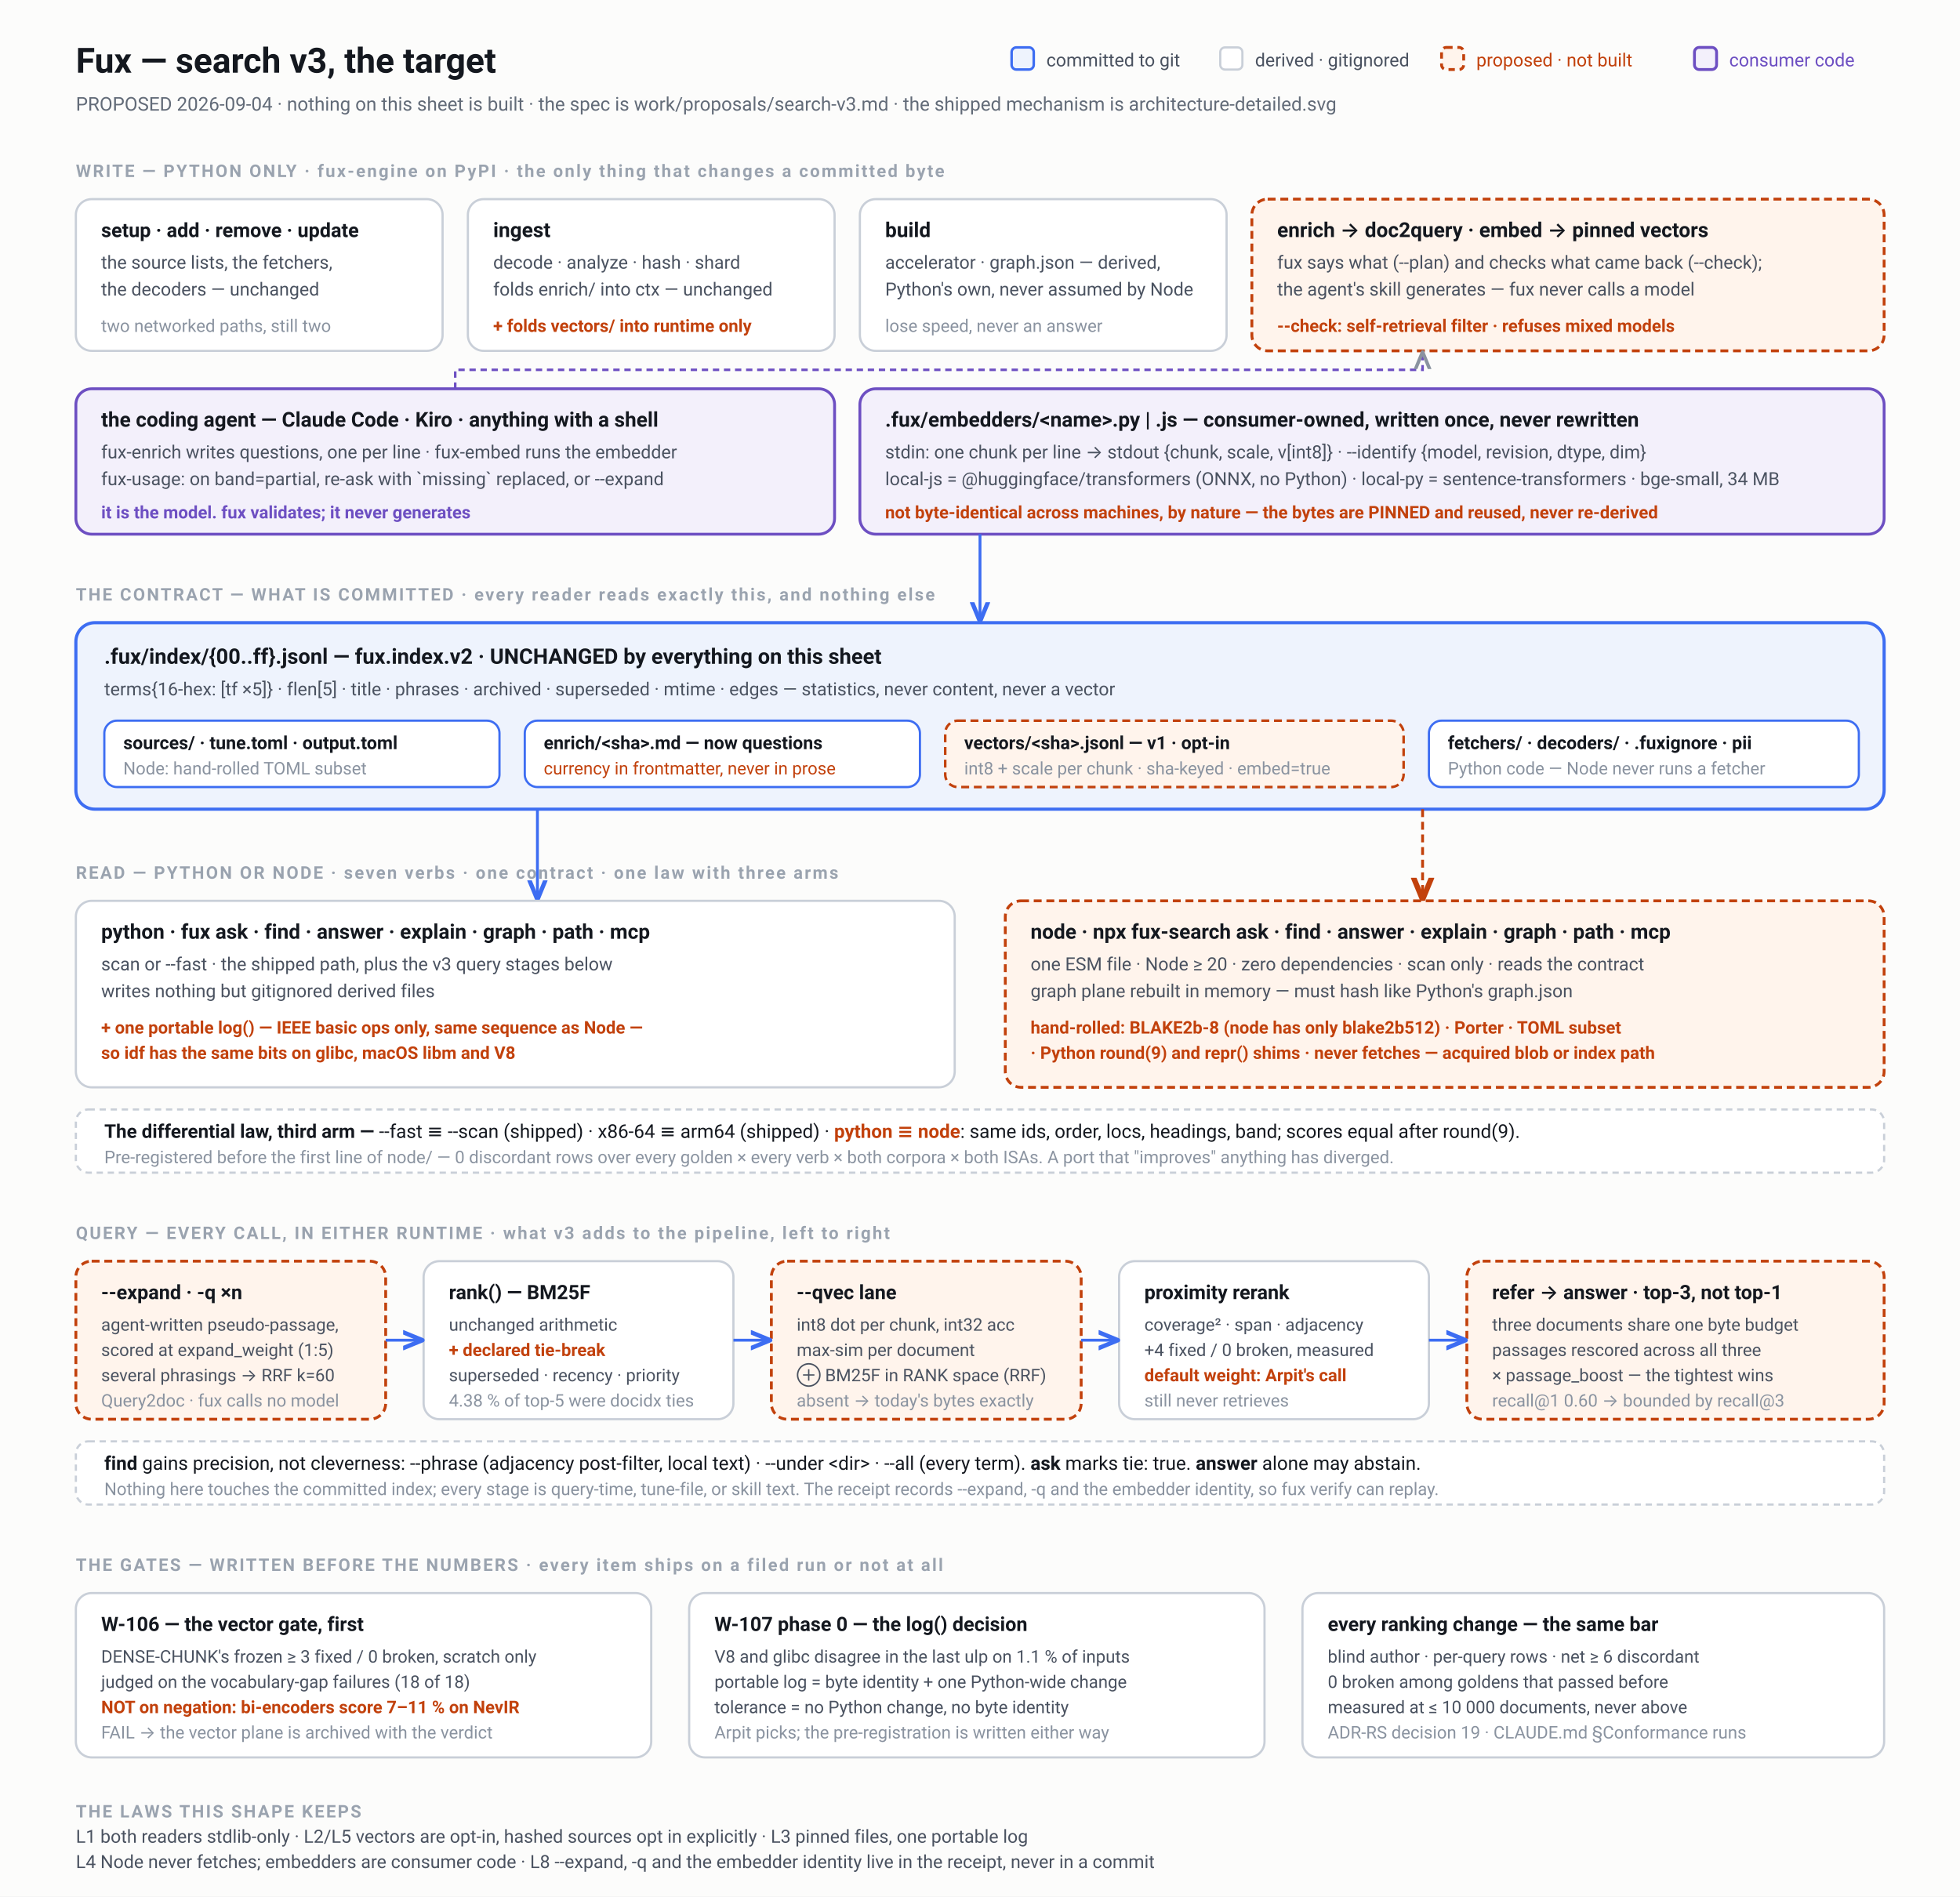
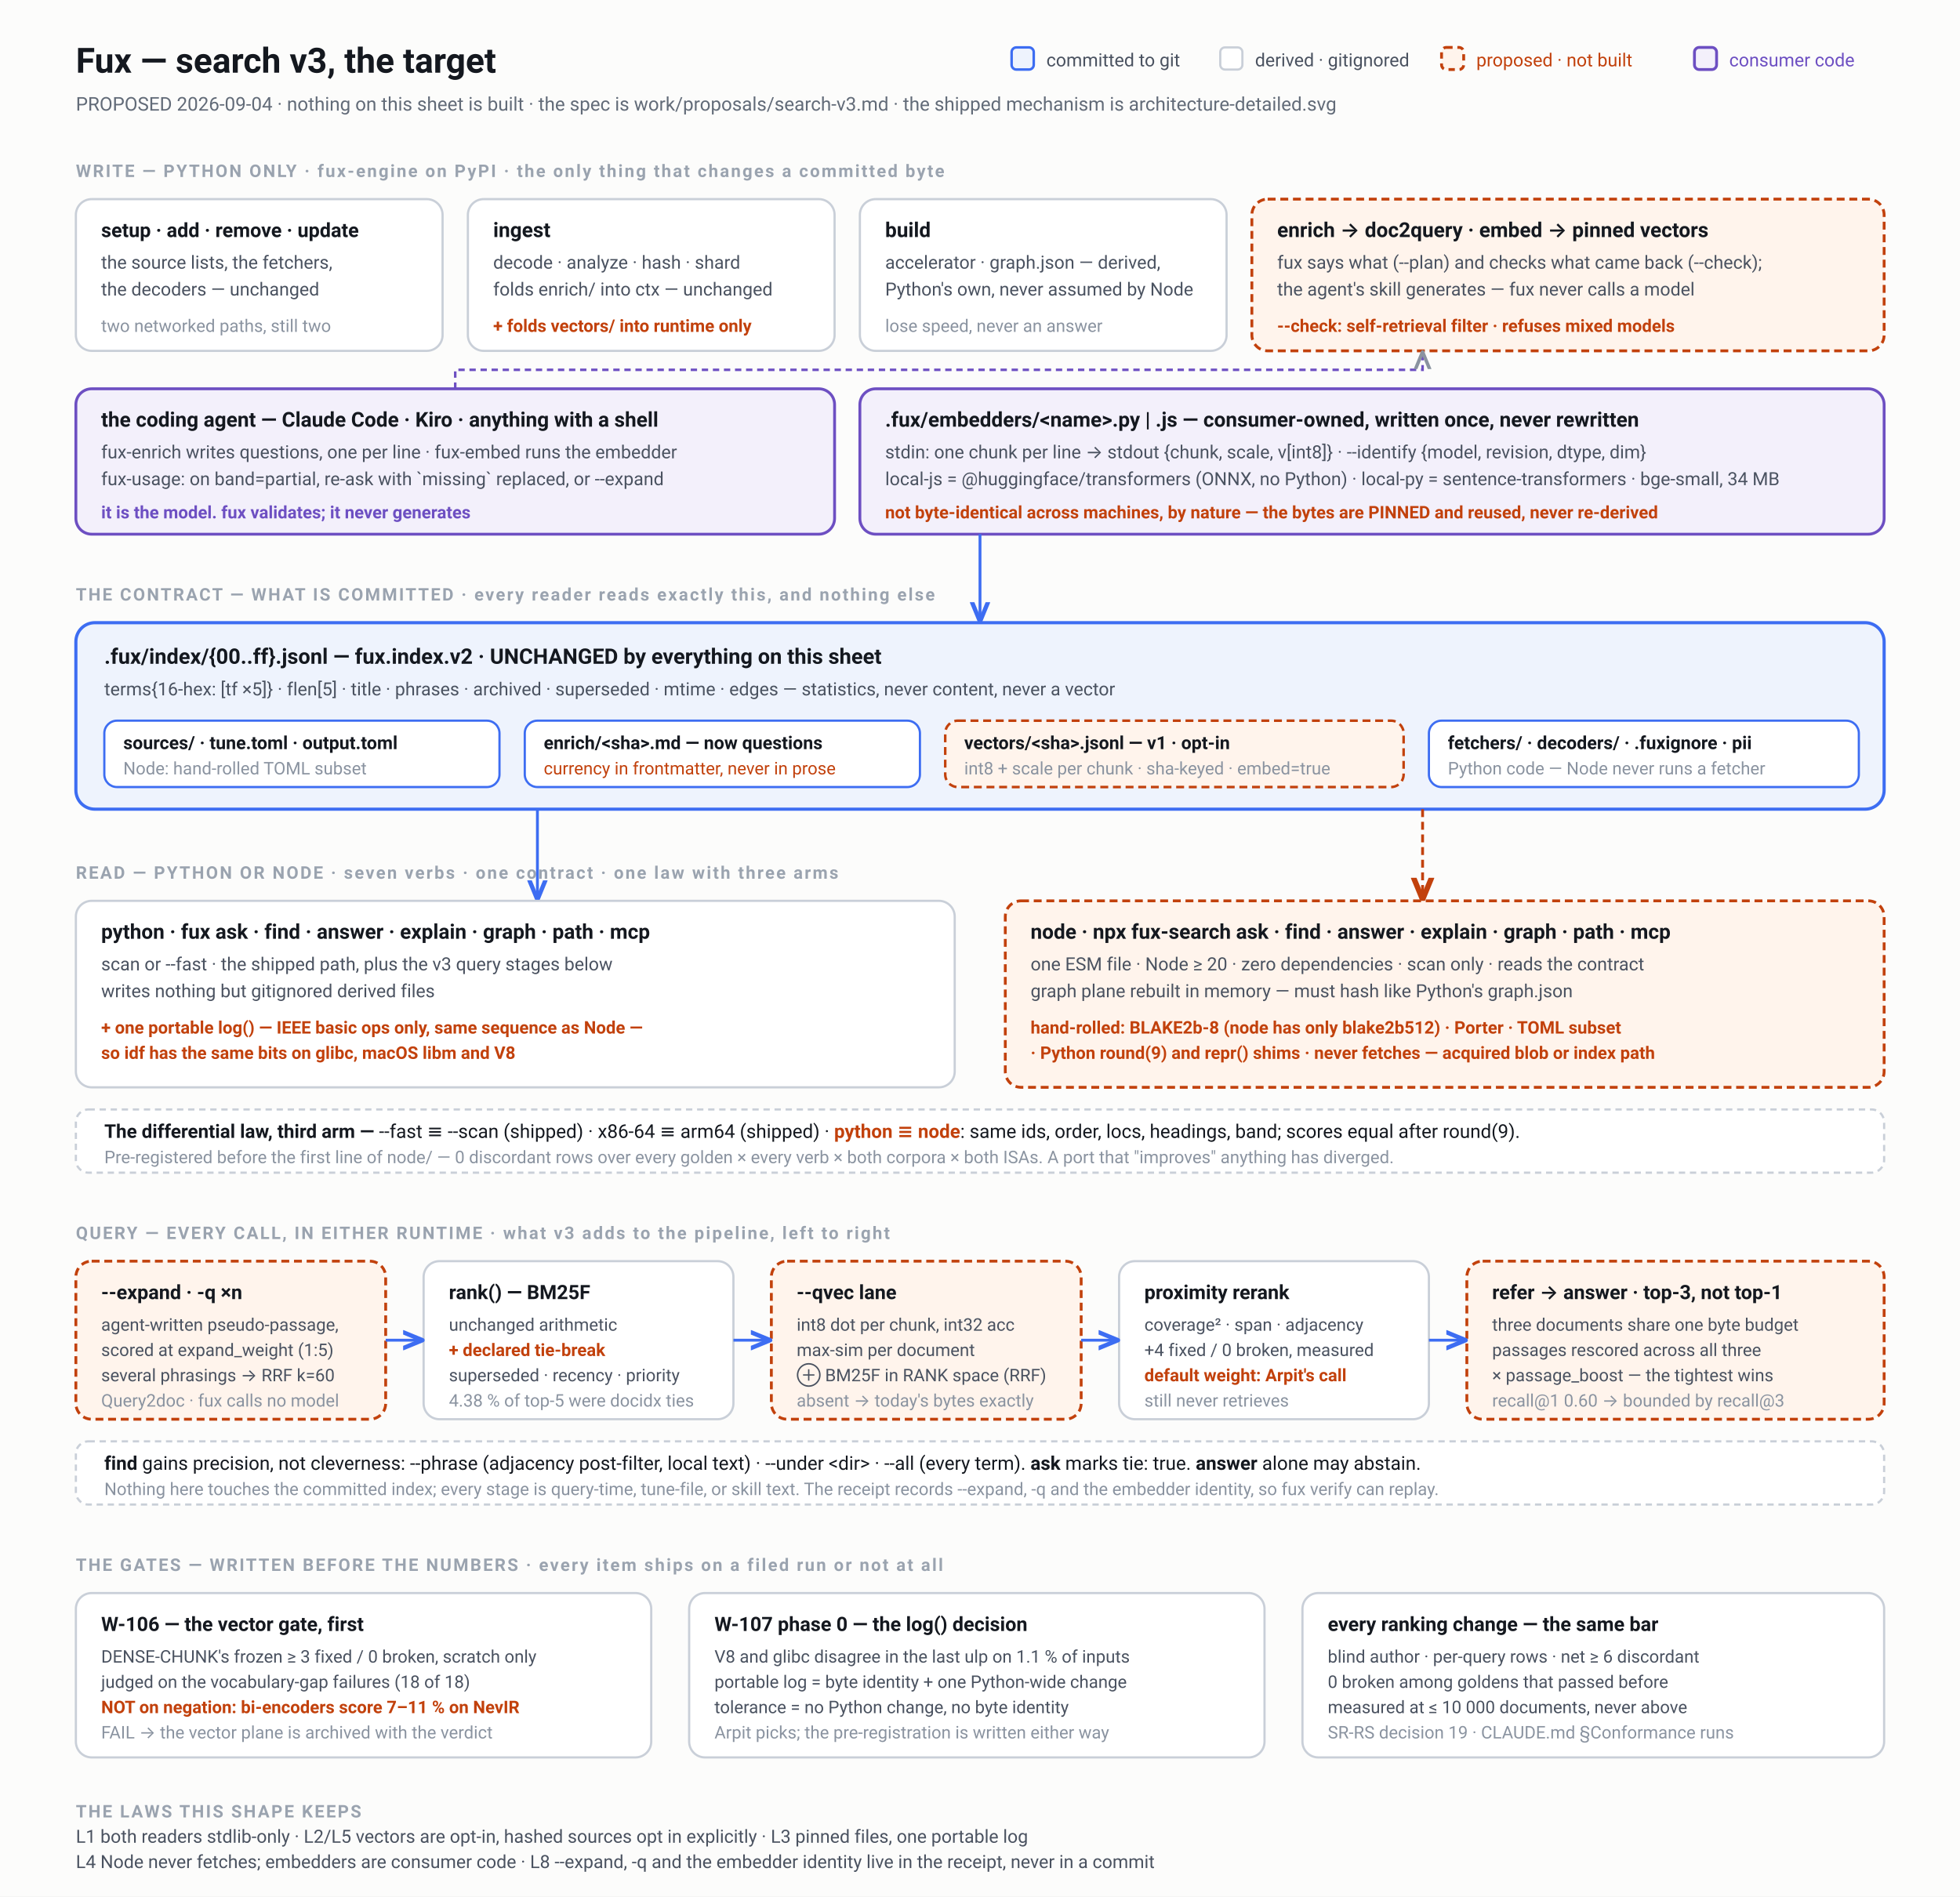
<svg xmlns="http://www.w3.org/2000/svg" viewBox="0 0 1240 1200" font-family="system-ui, -apple-system, 'Segoe UI', Roboto, sans-serif">
  <defs>
    <marker id="a" viewBox="0 0 10 10" refX="9" refY="5" markerWidth="8" markerHeight="8" orient="auto-start-reverse">
      <path d="M 0 1.5 L 8.5 5 L 0 8.5" fill="none" stroke="#3d6df2" stroke-width="1.9" stroke-linecap="round" stroke-linejoin="round" />
    </marker>
    <marker id="o" viewBox="0 0 10 10" refX="9" refY="5" markerWidth="9" markerHeight="9" orient="auto-start-reverse">
      <path d="M 0 1.5 L 8.5 5 L 0 8.5" fill="none" stroke="#c2410c" stroke-width="2.1" stroke-linecap="round" stroke-linejoin="round" />
    </marker>
    <marker id="m" viewBox="0 0 10 10" refX="9" refY="5" markerWidth="8" markerHeight="8" orient="auto-start-reverse">
      <path d="M 0 1.5 L 8.5 5 L 0 8.5" fill="none" stroke="#8a93a0" stroke-width="1.7" stroke-linecap="round" stroke-linejoin="round" />
    </marker>
  </defs>
  <rect width="1240" height="1200" fill="#fcfcfb" />
  <text x="48" y="46" font-size="22" fill="#14181f" font-weight="600">Fux — search v3, the target</text>
  <text x="48" y="70" font-size="12" fill="#626b78">PROPOSED 2026-09-04 · nothing on this sheet is built · the spec is work/proposals/search-v3.md · the shipped mechanism is architecture-detailed.svg</text>
  <rect x="640" y="30" width="14" height="14" rx="3" fill="#eef3fd" stroke="#3d6df2" stroke-width="1.6" />
  <text x="662" y="42" font-size="11.5" fill="#4a5260">committed to git</text>
  <rect x="772" y="30" width="14" height="14" rx="3" fill="#ffffff" stroke="#c9cfd8" stroke-width="1.4" />
  <text x="794" y="42" font-size="11.5" fill="#4a5260">derived · gitignored</text>
  <rect x="912" y="30" width="14" height="14" rx="3" fill="#fff4ec" stroke="#c2410c" stroke-width="1.8" stroke-dasharray="4 3" />
  <text x="934" y="42" font-size="11.5" fill="#c2410c">proposed · not built</text>
  <rect x="1072" y="30" width="14" height="14" rx="3" fill="#f3f0fb" stroke="#6d4fc2" stroke-width="1.8" />
  <text x="1094" y="42" font-size="11.5" fill="#6d4fc2">consumer code</text>
  <text x="48" y="112" font-size="11" fill="#9aa3af" font-weight="600" letter-spacing="1.1">WRITE — PYTHON ONLY · fux-engine on PyPI · the only thing that changes a committed byte</text>
  <rect x="48" y="126" width="232" height="96" rx="10" fill="#ffffff" stroke="#c9cfd8" stroke-width="1.4" />
  <text x="64" y="150" font-size="12.5" fill="#14181f" font-weight="600">setup · add · remove · update</text>
  <text x="64" y="170" font-size="11.5" fill="#4a5260">the source lists, the fetchers,</text>
  <text x="64" y="187" font-size="11.5" fill="#4a5260">the decoders — unchanged</text>
  <text x="64" y="210" font-size="11" fill="#8a93a0">two networked paths, still two</text>
  <rect x="296" y="126" width="232" height="96" rx="10" fill="#ffffff" stroke="#c9cfd8" stroke-width="1.4" />
  <text x="312" y="150" font-size="13" fill="#14181f" font-weight="600">ingest</text>
  <text x="312" y="170" font-size="11.5" fill="#4a5260">decode · analyze · hash · shard</text>
  <text x="312" y="187" font-size="11.5" fill="#4a5260">folds enrich/ into ctx — unchanged</text>
  <text x="312" y="210" font-size="11" fill="#c2410c" font-weight="600">+ folds vectors/ into runtime only</text>
  <rect x="544" y="126" width="232" height="96" rx="10" fill="#ffffff" stroke="#c9cfd8" stroke-width="1.4" />
  <text x="560" y="150" font-size="13" fill="#14181f" font-weight="600">build</text>
  <text x="560" y="170" font-size="11.5" fill="#4a5260">accelerator · graph.json — derived,</text>
  <text x="560" y="187" font-size="11.5" fill="#4a5260">Python's own, never assumed by Node</text>
  <text x="560" y="210" font-size="11" fill="#8a93a0">lose speed, never an answer</text>
  <rect x="792" y="126" width="400" height="96" rx="10" fill="#fff4ec" stroke="#c2410c" stroke-width="1.8" stroke-dasharray="5 3" />
  <text x="808" y="150" font-size="13" fill="#14181f" font-weight="600">enrich → doc2query · embed → pinned vectors</text>
  <text x="808" y="170" font-size="11.5" fill="#4a5260">fux says what (--plan) and checks what came back (--check);</text>
  <text x="808" y="187" font-size="11.5" fill="#4a5260">the agent's skill generates — fux never calls a model</text>
  <text x="808" y="210" font-size="11" fill="#c2410c" font-weight="600">--check: self-retrieval filter · refuses mixed models</text>
  <rect x="48" y="246" width="480" height="92" rx="10" fill="#f3f0fb" stroke="#6d4fc2" stroke-width="1.8" />
  <text x="64" y="270" font-size="13" fill="#14181f" font-weight="600">the coding agent — Claude Code · Kiro · anything with a shell</text>
  <text x="64" y="290" font-size="11.5" fill="#4a5260">fux-enrich writes questions, one per line · fux-embed runs the embedder</text>
  <text x="64" y="307" font-size="11.5" fill="#4a5260">fux-usage: on band=partial, re-ask with `missing` replaced, or --expand</text>
  <text x="64" y="328" font-size="11" fill="#6d4fc2" font-weight="600">it is the model. fux validates; it never generates</text>
  <rect x="544" y="246" width="648" height="92" rx="10" fill="#f3f0fb" stroke="#6d4fc2" stroke-width="1.8" />
  <text x="560" y="270" font-size="13" fill="#14181f" font-weight="600">.fux/embedders/&lt;name&gt;.py | .js — consumer-owned, written once, never rewritten</text>
  <text x="560" y="290" font-size="11.5" fill="#4a5260">stdin: one chunk per line → stdout {chunk, scale, v[int8]} · --identify {model, revision, dtype, dim}</text>
  <text x="560" y="307" font-size="11.5" fill="#4a5260">local-js = @huggingface/transformers (ONNX, no Python) · local-py = sentence-transformers · bge-small, 34 MB</text>
  <text x="560" y="328" font-size="11" fill="#c2410c" font-weight="600">not byte-identical across machines, by nature — the bytes are PINNED and reused, never re-derived</text>
  <path d="M 288 246 L 288 234 L 900 234 L 900 222" fill="none" stroke="#6d4fc2" stroke-width="1.6" stroke-dasharray="4 3" marker-end="url(#m)" />
  <text x="48" y="380" font-size="11" fill="#9aa3af" font-weight="600" letter-spacing="1.1">THE CONTRACT — WHAT IS COMMITTED · every reader reads exactly this, and nothing else</text>
  <rect x="48" y="394" width="1144" height="118" rx="12" fill="#eef3fd" stroke="#3d6df2" stroke-width="2" />
  <text x="66" y="420" font-size="13.5" fill="#14181f" font-weight="600">.fux/index/{00..ff}.jsonl — fux.index.v2 · UNCHANGED by everything on this sheet</text>
  <text x="66" y="440" font-size="11.5" fill="#4a5260">terms{16-hex: [tf ×5]} · flen[5] · title · phrases · archived · superseded · mtime · edges — statistics, never content, never a vector</text>
  <rect x="66" y="456" width="250" height="42" rx="8" fill="#ffffff" stroke="#3d6df2" stroke-width="1.4" />
  <text x="78" y="474" font-size="11.5" fill="#14181f" font-weight="600">sources/ · tune.toml · output.toml</text>
  <text x="78" y="490" font-size="11" fill="#8a93a0">Node: hand-rolled TOML subset</text>
  <rect x="332" y="456" width="250" height="42" rx="8" fill="#ffffff" stroke="#3d6df2" stroke-width="1.4" />
  <text x="344" y="474" font-size="11.5" fill="#14181f" font-weight="600">enrich/&lt;sha&gt;.md — now questions</text>
  <text x="344" y="490" font-size="11" fill="#c2410c">currency in frontmatter, never in prose</text>
  <rect x="598" y="456" width="290" height="42" rx="8" fill="#fff4ec" stroke="#c2410c" stroke-width="1.6" stroke-dasharray="5 3" />
  <text x="610" y="474" font-size="11.5" fill="#14181f" font-weight="600">vectors/&lt;sha&gt;.jsonl — v1 · opt-in</text>
  <text x="610" y="490" font-size="11" fill="#8a93a0">int8 + scale per chunk · sha-keyed · embed=true</text>
  <rect x="904" y="456" width="272" height="42" rx="8" fill="#ffffff" stroke="#3d6df2" stroke-width="1.4" />
  <text x="916" y="474" font-size="11.5" fill="#14181f" font-weight="600">fetchers/ · decoders/ · .fuxignore · pii</text>
  <text x="916" y="490" font-size="11" fill="#8a93a0">Python code — Node never runs a fetcher</text>
  <path d="M 620 338 L 620 394" fill="none" stroke="#3d6df2" stroke-width="1.8" marker-end="url(#a)" />
  <text x="48" y="556" font-size="11" fill="#9aa3af" font-weight="600" letter-spacing="1.1">READ — PYTHON OR NODE · seven verbs · one contract · one law with three arms</text>
  <path d="M 340 512 L 340 570" fill="none" stroke="#3d6df2" stroke-width="1.8" marker-end="url(#a)" />
  <path d="M 900 512 L 900 570" fill="none" stroke="#c2410c" stroke-width="1.8" stroke-dasharray="5 3" marker-end="url(#o)" />
  <rect x="48" y="570" width="556" height="118" rx="10" fill="#ffffff" stroke="#c9cfd8" stroke-width="1.4" />
  <text x="64" y="594" font-size="13" fill="#14181f" font-weight="600">python · fux ask · find · answer · explain · graph · path · mcp</text>
  <text x="64" y="614" font-size="11.5" fill="#4a5260">scan or --fast · the shipped path, plus the v3 query stages below</text>
  <text x="64" y="631" font-size="11.5" fill="#4a5260">writes nothing but gitignored derived files</text>
  <text x="64" y="654" font-size="11" fill="#c2410c" font-weight="600">+ one portable log() — IEEE basic ops only, same sequence as Node —</text>
  <text x="64" y="670" font-size="11" fill="#c2410c" font-weight="600">so idf has the same bits on glibc, macOS libm and V8</text>
  <rect x="636" y="570" width="556" height="118" rx="10" fill="#fff4ec" stroke="#c2410c" stroke-width="1.8" stroke-dasharray="5 3" />
  <text x="652" y="594" font-size="13" fill="#14181f" font-weight="600">node · npx fux-search ask · find · answer · explain · graph · path · mcp</text>
  <text x="652" y="614" font-size="11.5" fill="#4a5260">one ESM file · Node ≥ 20 · zero dependencies · scan only · reads the contract</text>
  <text x="652" y="631" font-size="11.5" fill="#4a5260">graph plane rebuilt in memory — must hash like Python's graph.json</text>
  <text x="652" y="654" font-size="11" fill="#c2410c" font-weight="600">hand-rolled: BLAKE2b-8 (node has only blake2b512) · Porter · TOML subset</text>
  <text x="652" y="670" font-size="11" fill="#c2410c" font-weight="600">· Python round(9) and repr() shims · never fetches — acquired blob or index path</text>
  <rect x="48" y="702" width="1144" height="40" rx="8" fill="#ffffff" stroke="#c9cfd8" stroke-width="1.4" stroke-dasharray="4 3" />
  <text x="66" y="720" font-size="12" fill="#14181f">
    <tspan font-weight="600">The differential law, third arm —</tspan> --fast ≡ --scan (shipped) · x86-64 ≡ arm64 (shipped) · <tspan fill="#c2410c" font-weight="600">python ≡ node</tspan>: same ids, order, locs, headings, band; scores equal after round(9).</text>
  <text x="66" y="736" font-size="11" fill="#8a93a0">Pre-registered before the first line of node/ — 0 discordant rows over every golden × every verb × both corpora × both ISAs. A port that "improves" anything has diverged.</text>
  <text x="48" y="784" font-size="11" fill="#9aa3af" font-weight="600" letter-spacing="1.1">QUERY — EVERY CALL, IN EITHER RUNTIME · what v3 adds to the pipeline, left to right</text>
  <rect x="48" y="798" width="196" height="100" rx="10" fill="#fff4ec" stroke="#c2410c" stroke-width="1.8" stroke-dasharray="5 3" />
  <text x="64" y="822" font-size="12.5" fill="#14181f" font-weight="600">--expand · -q ×n</text>
  <text x="64" y="842" font-size="11" fill="#4a5260">agent-written pseudo-passage,</text>
  <text x="64" y="858" font-size="11" fill="#4a5260">scored at expand_weight (1:5)</text>
  <text x="64" y="874" font-size="11" fill="#4a5260">several phrasings → RRF k=60</text>
  <text x="64" y="890" font-size="11" fill="#8a93a0">Query2doc · fux calls no model</text>
  <rect x="268" y="798" width="196" height="100" rx="10" fill="#ffffff" stroke="#c9cfd8" stroke-width="1.4" />
  <text x="284" y="822" font-size="12.5" fill="#14181f" font-weight="600">rank() — BM25F</text>
  <text x="284" y="842" font-size="11" fill="#4a5260">unchanged arithmetic</text>
  <text x="284" y="858" font-size="11" fill="#c2410c" font-weight="600">+ declared tie-break</text>
  <text x="284" y="874" font-size="11" fill="#4a5260">superseded · recency · priority</text>
  <text x="284" y="890" font-size="11" fill="#8a93a0">4.38 % of top-5 were docidx ties</text>
  <rect x="488" y="798" width="196" height="100" rx="10" fill="#fff4ec" stroke="#c2410c" stroke-width="1.8" stroke-dasharray="5 3" />
  <text x="504" y="822" font-size="12.5" fill="#14181f" font-weight="600">--qvec lane</text>
  <text x="504" y="842" font-size="11" fill="#4a5260">int8 dot per chunk, int32 acc</text>
  <text x="504" y="858" font-size="11" fill="#4a5260">max-sim per document</text>
  <text x="504" y="874" font-size="11" fill="#4a5260">⊕ BM25F in RANK space (RRF)</text>
  <text x="504" y="890" font-size="11" fill="#8a93a0">absent → today's bytes exactly</text>
  <rect x="708" y="798" width="196" height="100" rx="10" fill="#ffffff" stroke="#c9cfd8" stroke-width="1.4" />
  <text x="724" y="822" font-size="12.5" fill="#14181f" font-weight="600">proximity rerank</text>
  <text x="724" y="842" font-size="11" fill="#4a5260">coverage² · span · adjacency</text>
  <text x="724" y="858" font-size="11" fill="#4a5260">+4 fixed / 0 broken, measured</text>
  <text x="724" y="874" font-size="11" fill="#c2410c" font-weight="600">default weight: Arpit's call</text>
  <text x="724" y="890" font-size="11" fill="#8a93a0">still never retrieves</text>
  <rect x="928" y="798" width="264" height="100" rx="10" fill="#fff4ec" stroke="#c2410c" stroke-width="1.8" stroke-dasharray="5 3" />
  <text x="944" y="822" font-size="12.5" fill="#14181f" font-weight="600">refer → answer · top-3, not top-1</text>
  <text x="944" y="842" font-size="11" fill="#4a5260">three documents share one byte budget</text>
  <text x="944" y="858" font-size="11" fill="#4a5260">passages rescored across all three</text>
  <text x="944" y="874" font-size="11" fill="#4a5260">× passage_boost — the tightest wins</text>
  <text x="944" y="890" font-size="11" fill="#8a93a0">recall@1 0.60 → bounded by recall@3</text>
  <path d="M 244 848 L 268 848" fill="none" stroke="#3d6df2" stroke-width="1.8" marker-end="url(#a)" />
  <path d="M 464 848 L 488 848" fill="none" stroke="#3d6df2" stroke-width="1.8" marker-end="url(#a)" />
  <path d="M 684 848 L 708 848" fill="none" stroke="#3d6df2" stroke-width="1.8" marker-end="url(#a)" />
  <path d="M 904 848 L 928 848" fill="none" stroke="#3d6df2" stroke-width="1.8" marker-end="url(#a)" />
  <rect x="48" y="912" width="1144" height="40" rx="8" fill="#ffffff" stroke="#c9cfd8" stroke-width="1.4" stroke-dasharray="4 3" />
  <text x="66" y="930" font-size="12" fill="#14181f">
    <tspan font-weight="600">find</tspan> gains precision, not cleverness: --phrase (adjacency post-filter, local text) · --under &lt;dir&gt; · --all (every term). <tspan font-weight="600">ask</tspan> marks tie: true. <tspan font-weight="600">answer</tspan> alone may abstain.</text>
  <text x="66" y="946" font-size="11" fill="#8a93a0">Nothing here touches the committed index; every stage is query-time, tune-file, or skill text. The receipt records --expand, -q and the embedder identity, so fux verify can replay.</text>
  <text x="48" y="994" font-size="11" fill="#9aa3af" font-weight="600" letter-spacing="1.1">THE GATES — WRITTEN BEFORE THE NUMBERS · every item ships on a filed run or not at all</text>
  <rect x="48" y="1008" width="364" height="104" rx="10" fill="#ffffff" stroke="#c9cfd8" stroke-width="1.4" />
  <text x="64" y="1032" font-size="12.5" fill="#14181f" font-weight="600">W-106 — the vector gate, first</text>
  <text x="64" y="1052" font-size="11" fill="#4a5260">DENSE-CHUNK's frozen ≥ 3 fixed / 0 broken, scratch only</text>
  <text x="64" y="1068" font-size="11" fill="#4a5260">judged on the vocabulary-gap failures (18 of 18)</text>
  <text x="64" y="1084" font-size="11" fill="#c2410c" font-weight="600">NOT on negation: bi-encoders score 7–11 % on NevIR</text>
  <text x="64" y="1100" font-size="11" fill="#8a93a0">FAIL → the vector plane is archived with the verdict</text>
  <rect x="436" y="1008" width="364" height="104" rx="10" fill="#ffffff" stroke="#c9cfd8" stroke-width="1.4" />
  <text x="452" y="1032" font-size="12.5" fill="#14181f" font-weight="600">W-107 phase 0 — the log() decision</text>
  <text x="452" y="1052" font-size="11" fill="#4a5260">V8 and glibc disagree in the last ulp on 1.1 % of inputs</text>
  <text x="452" y="1068" font-size="11" fill="#4a5260">portable log = byte identity + one Python-wide change</text>
  <text x="452" y="1084" font-size="11" fill="#4a5260">tolerance = no Python change, no byte identity</text>
  <text x="452" y="1100" font-size="11" fill="#8a93a0">Arpit picks; the pre-registration is written either way</text>
  <rect x="824" y="1008" width="368" height="104" rx="10" fill="#ffffff" stroke="#c9cfd8" stroke-width="1.4" />
  <text x="840" y="1032" font-size="12.5" fill="#14181f" font-weight="600">every ranking change — the same bar</text>
  <text x="840" y="1052" font-size="11" fill="#4a5260">blind author · per-query rows · net ≥ 6 discordant</text>
  <text x="840" y="1068" font-size="11" fill="#4a5260">0 broken among goldens that passed before</text>
  <text x="840" y="1084" font-size="11" fill="#4a5260">measured at ≤ 10 000 documents, never above</text>
-   <text x="840" y="1100" font-size="11" fill="#8a93a0">ADR-RS decision 19 · CLAUDE.md §Conformance runs</text>
+   <text x="840" y="1100" font-size="11" fill="#8a93a0">SR-RS decision 19 · CLAUDE.md §Conformance runs</text>
  <text x="48" y="1150" font-size="11" fill="#9aa3af" font-weight="600" letter-spacing="1.1">THE LAWS THIS SHAPE KEEPS</text>
  <text x="48" y="1166" font-size="11.5" fill="#4a5260">L1 both readers stdlib-only · L2/L5 vectors are opt-in, hashed sources opt in explicitly · L3 pinned files, one portable log</text>
  <text x="48" y="1182" font-size="11.5" fill="#4a5260">L4 Node never fetches; embedders are consumer code · L8 --expand, -q and the embedder identity live in the receipt, never in a commit</text>
</svg>
